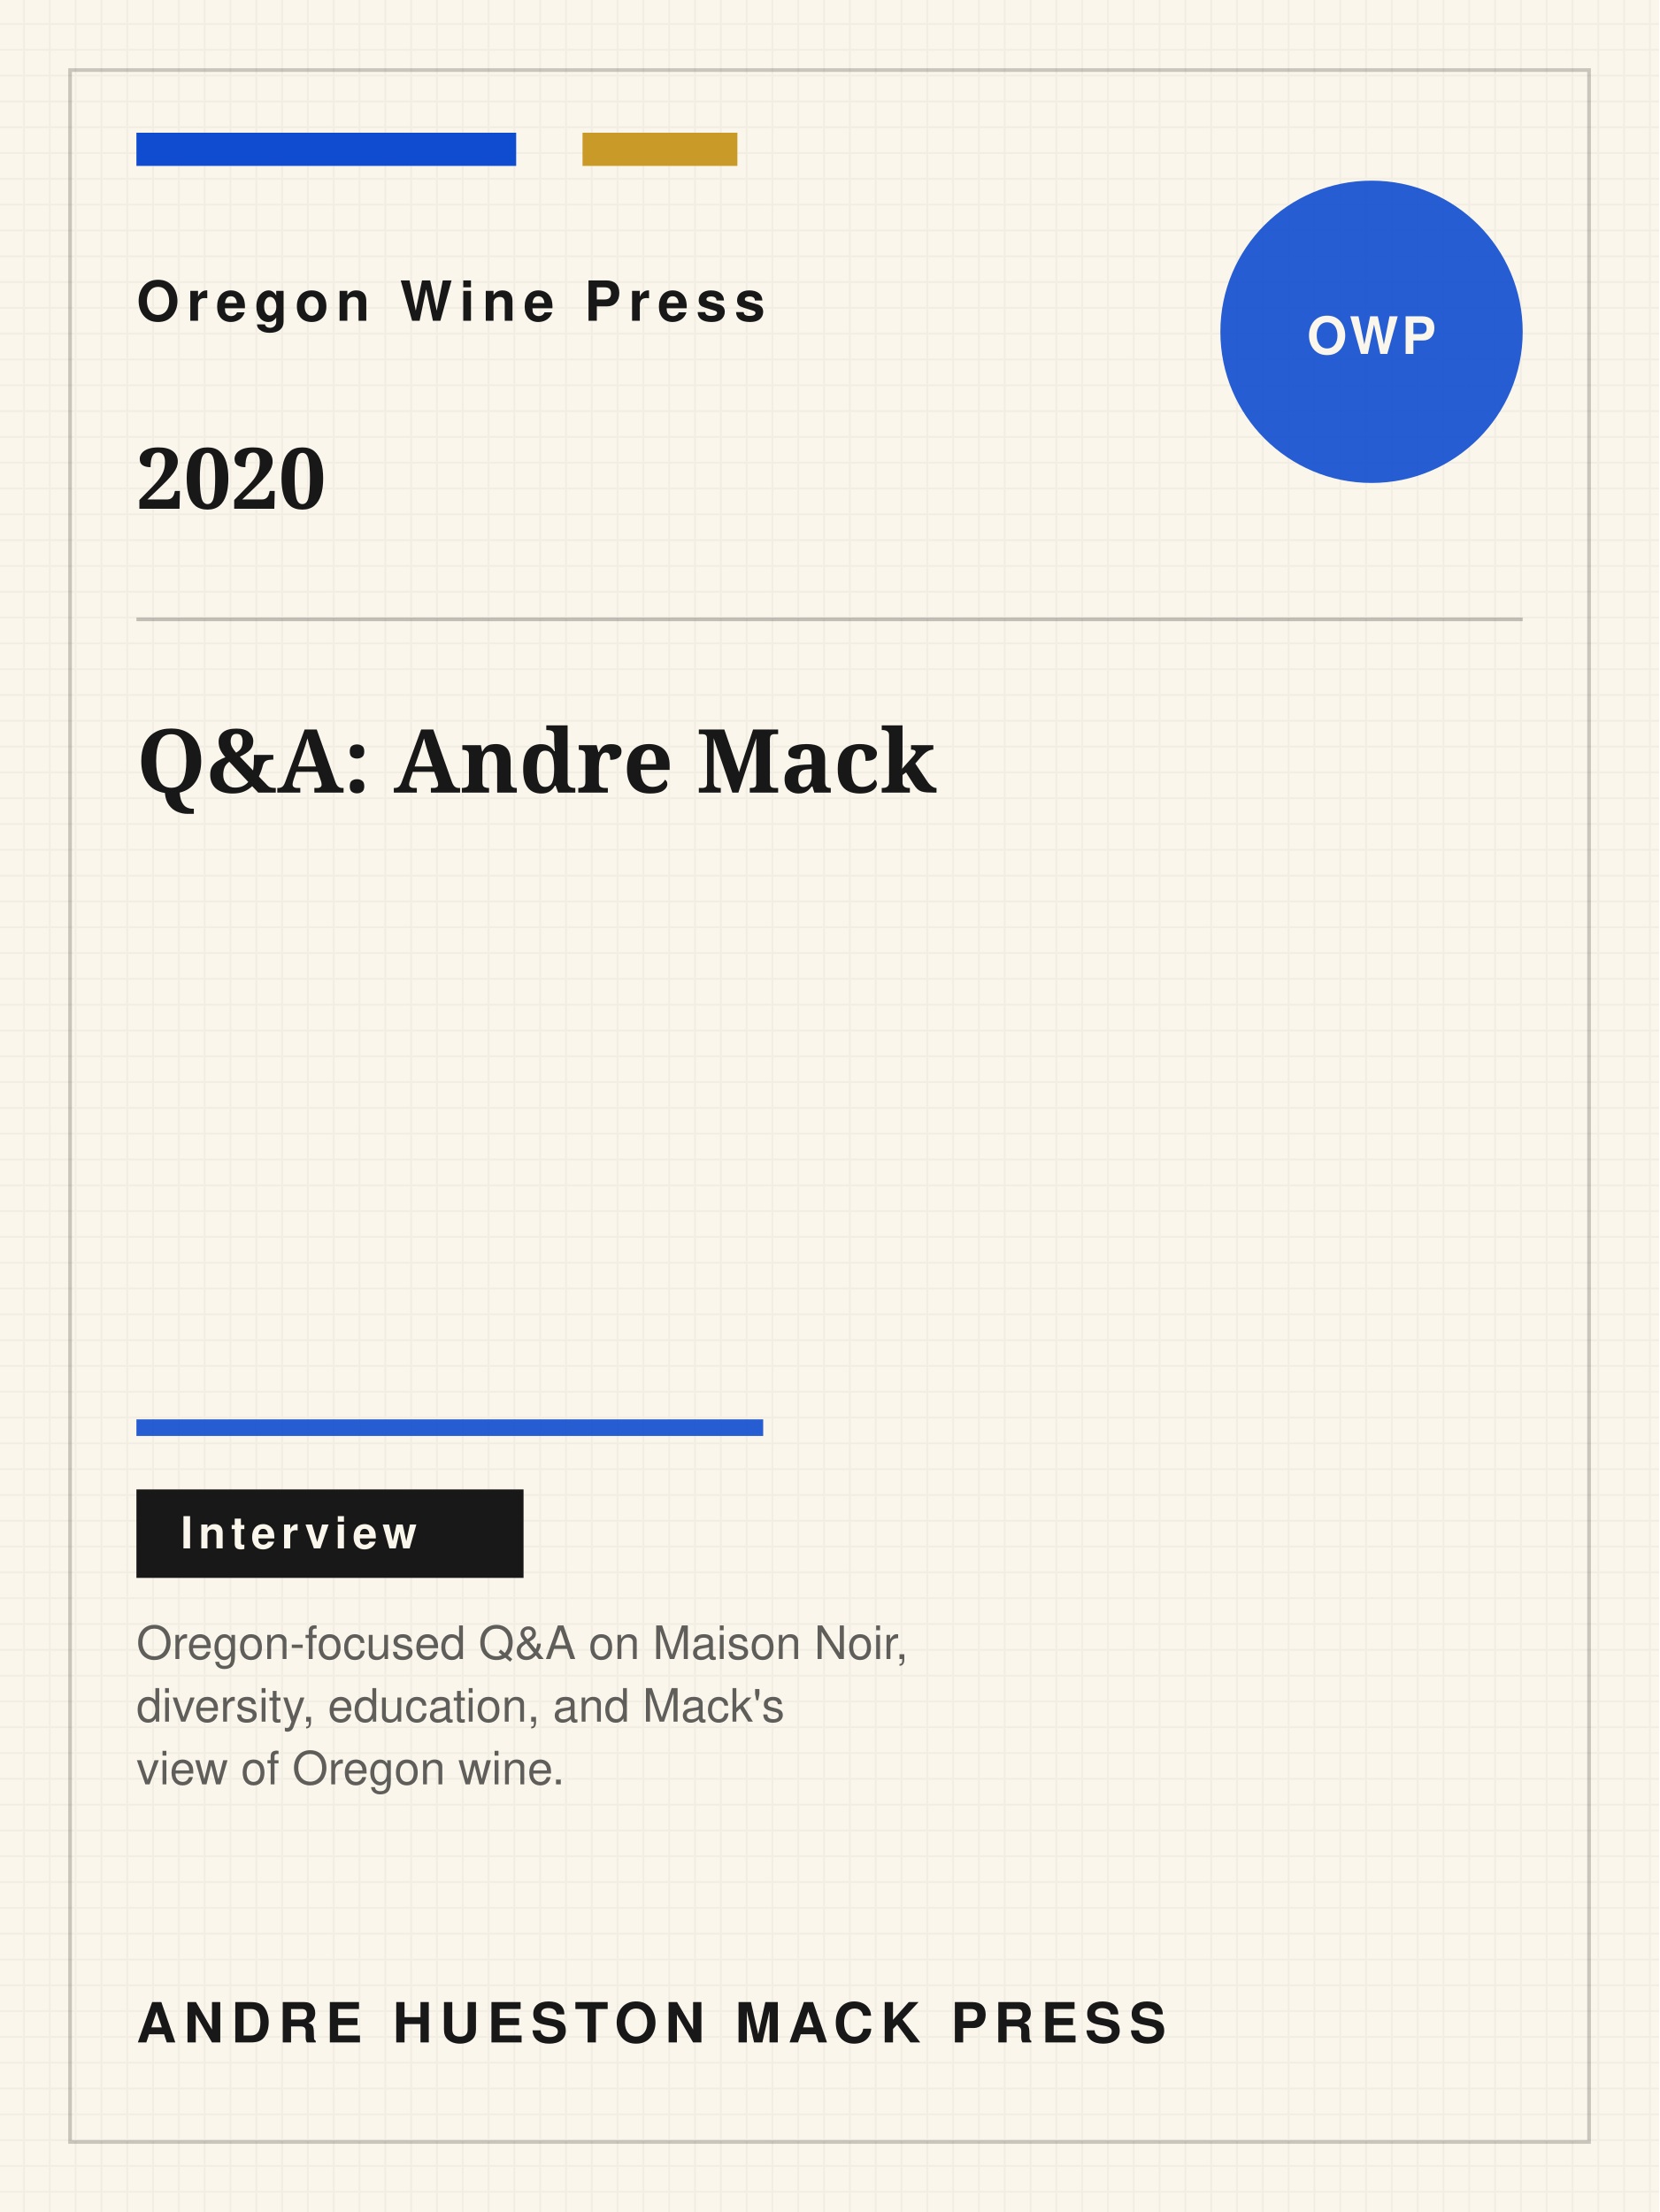
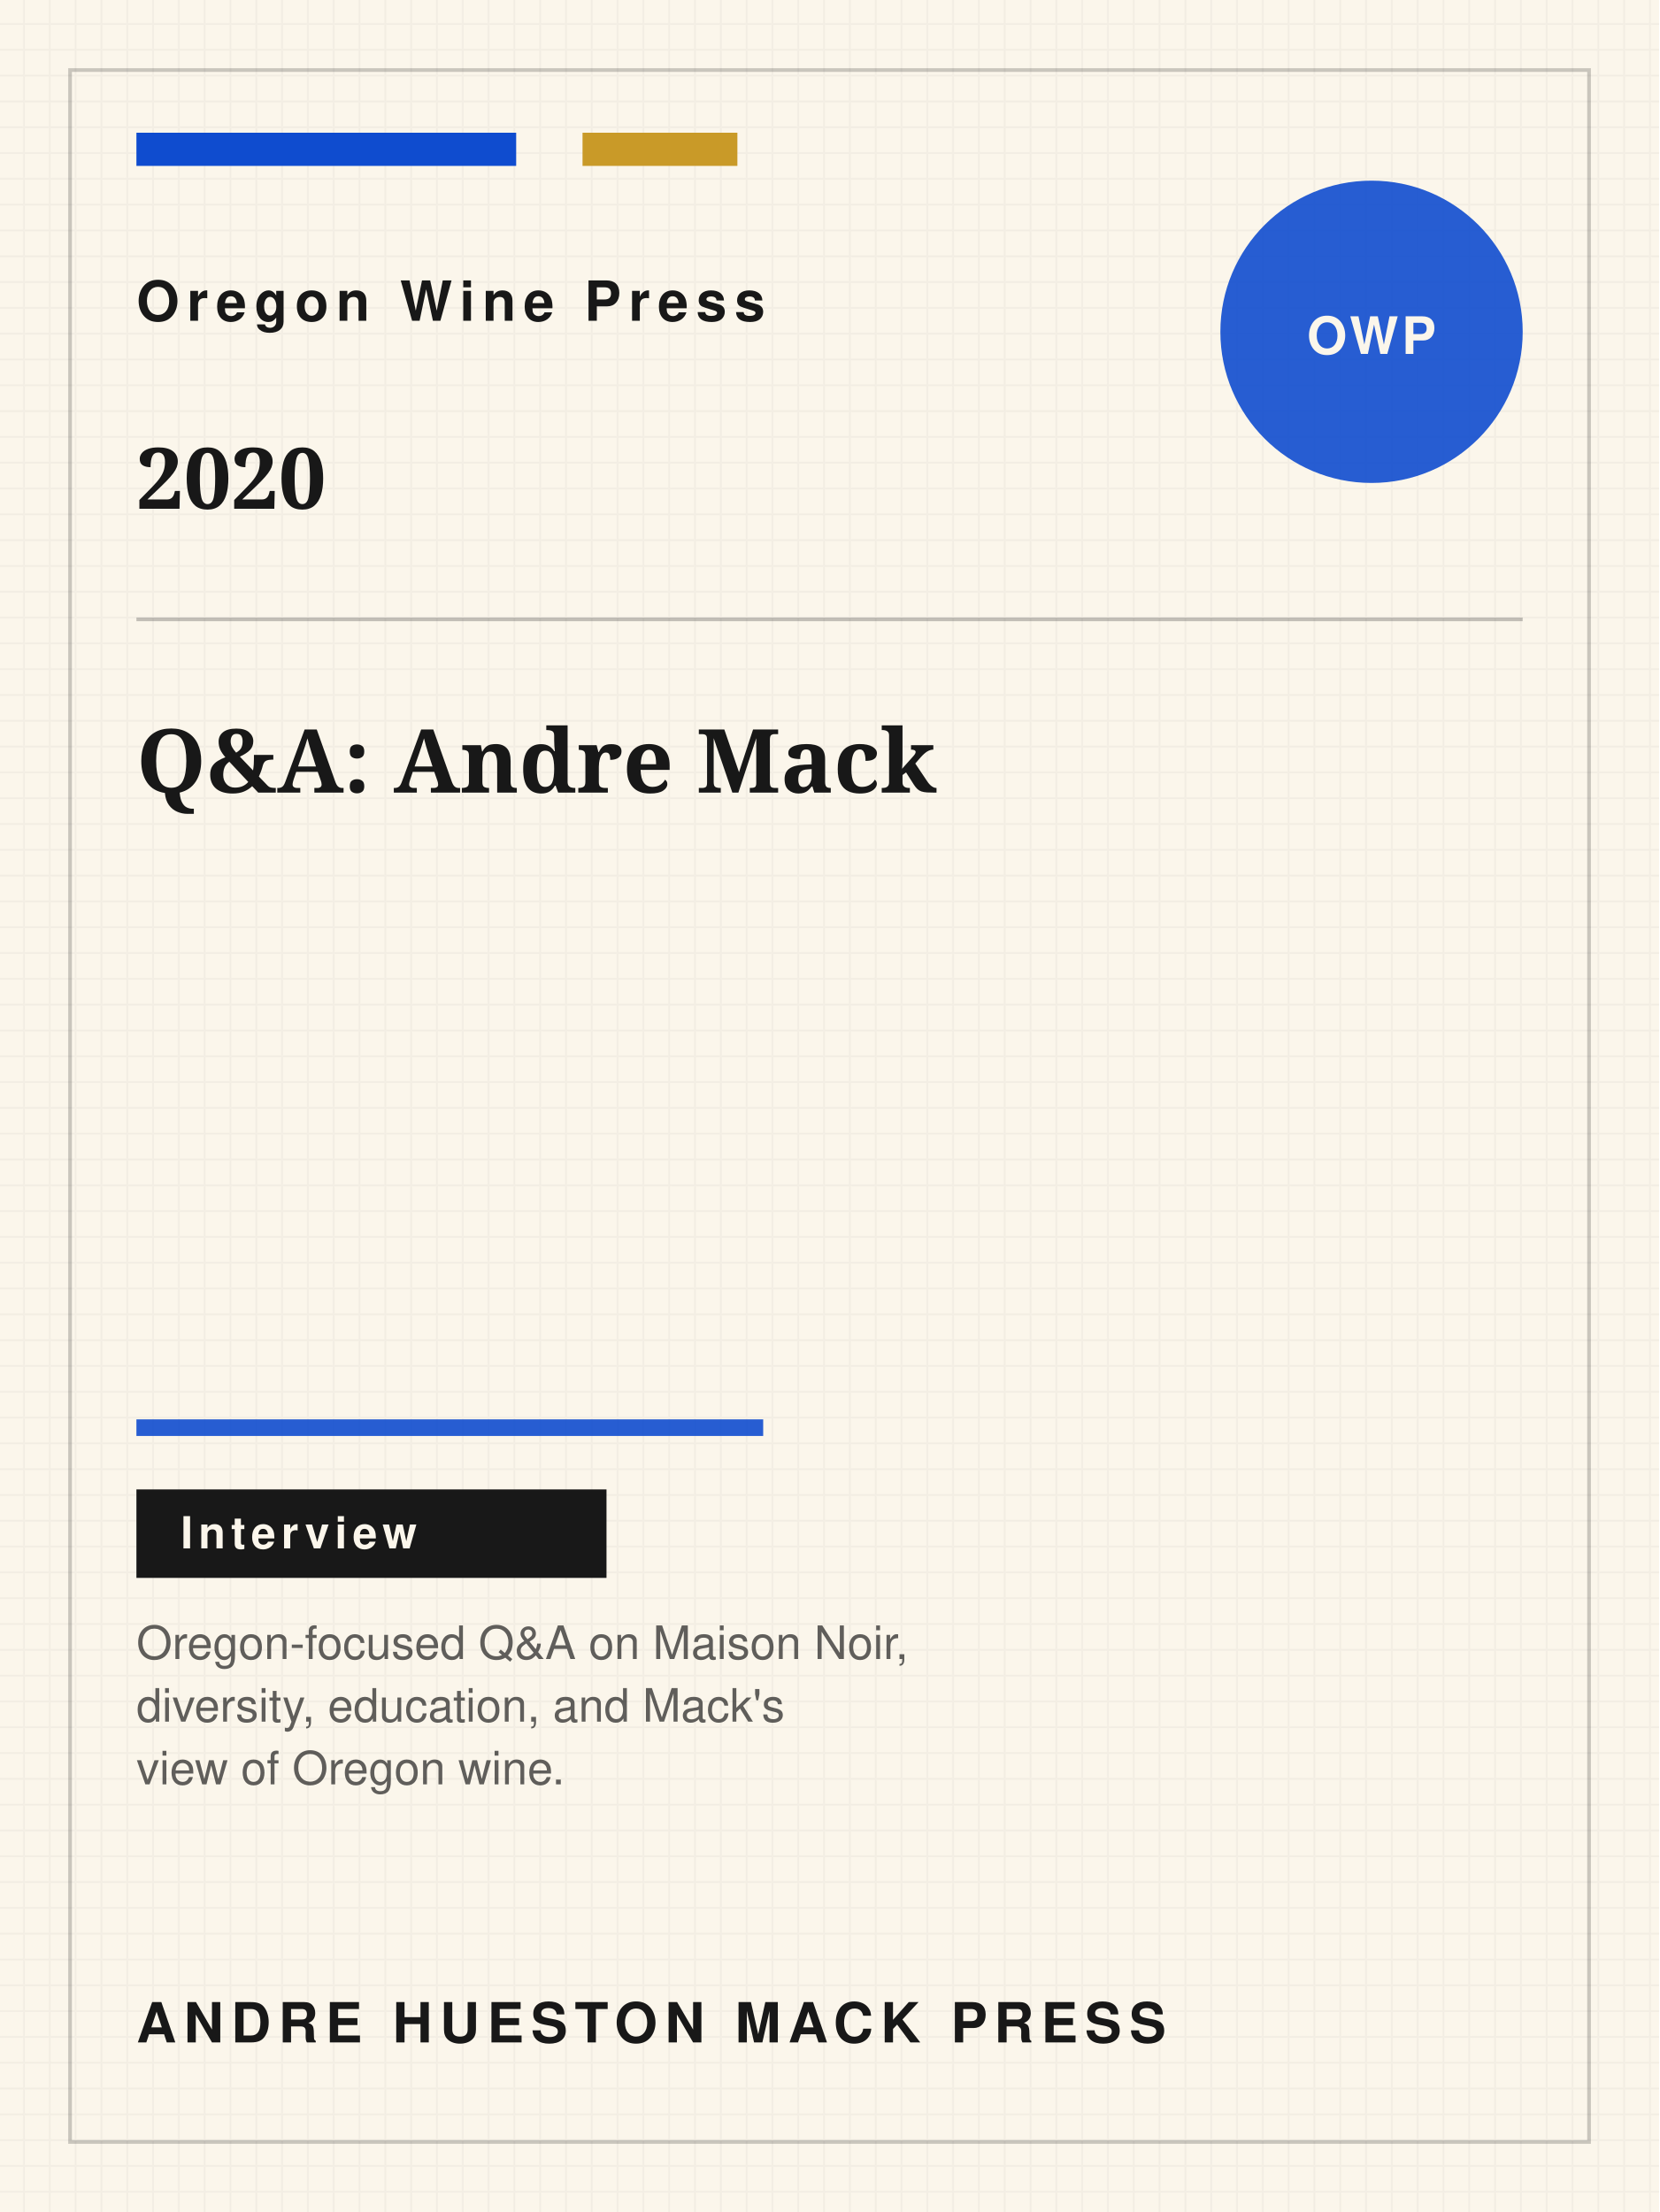
<svg xmlns="http://www.w3.org/2000/svg" width="900" height="1200" viewBox="0 0 900 1200" role="img" aria-label="Oregon Wine Press 2020 Q&amp;A: Andre Mack">
  <defs>
    <pattern id="grain" width="14" height="14" patternUnits="userSpaceOnUse">
      <path d="M0 13h14M13 0v14" stroke="#181818" stroke-opacity=".035" />
    </pattern>
-     <style>
-       .source{font:700 30px Helvetica,Arial,sans-serif;letter-spacing:4px;text-transform:uppercase;fill:#181818}
-       .year{font:700 46px Georgia,serif;fill:#181818}
-       .title{font:700 48px Georgia,serif;fill:#181818}
-       .note{font:400 25px Helvetica,Arial,sans-serif;fill:#181818;opacity:.68}
-       .tag{font:700 24px Helvetica,Arial,sans-serif;letter-spacing:3px;text-transform:uppercase;fill:#fbf6eb}
-       .mono{font:700 28px Helvetica,Arial,sans-serif;letter-spacing:2px;fill:#fbf6eb}
-     </style>
+     <style>.source{font:700 30px Helvetica,Arial,sans-serif;letter-spacing:4px;text-transform:uppercase;fill:#181818}.year{font:700 46px Georgia,serif;fill:#181818}.title{font:700 48px Georgia,serif;fill:#181818}.note{font:400 25px Helvetica,Arial,sans-serif;fill:#181818;opacity:.68}.tag{font:700 24px Helvetica,Arial,sans-serif;letter-spacing:3px;text-transform:uppercase;fill:#fbf6eb}.mono{font:700 28px Helvetica,Arial,sans-serif;letter-spacing:2px;fill:#fbf6eb}</style>
  </defs>
  <rect width="900" height="1200" fill="#fbf6eb" />
  <rect width="900" height="1200" fill="url(#grain)" />
  <rect x="38" y="38" width="824" height="1124" fill="none" stroke="#181818" stroke-opacity=".22" stroke-width="2" />
  <rect x="74" y="72" width="206" height="18" fill="#0f4ccf" />
  <rect x="316" y="72" width="84" height="18" fill="#c99a28" />
  <circle cx="744" cy="180" r="82" fill="#0f4ccf" opacity=".9" />
  <text x="744" y="192" text-anchor="middle" class="mono">OWP</text>
  <text x="74" y="174" class="source">Oregon Wine Press</text>
  <text x="74" y="276" class="year">2020</text>
  <line x1="74" y1="336" x2="826" y2="336" stroke="#181818" stroke-opacity=".25" stroke-width="2" />
  <text x="74" y="430" class="title">Q&amp;A: Andre Mack</text>
  <rect x="74" y="770" width="340" height="9" fill="#0f4ccf" opacity=".9" />
-   <rect x="74" y="808" width="210" height="48" fill="#181818" />
+   <rect x="74" y="808" width="255" height="48" fill="#181818" />
  <text x="98" y="840" class="tag">Interview</text>
  <text x="74" y="900" class="note">Oregon-focused Q&amp;A on Maison Noir,</text>
  <text x="74" y="934" class="note">diversity, education, and Mack's</text>
  <text x="74" y="968" class="note">view of Oregon wine.</text>
  <text x="74" y="1108" class="source">ANDRE HUESTON MACK PRESS</text>
</svg>
